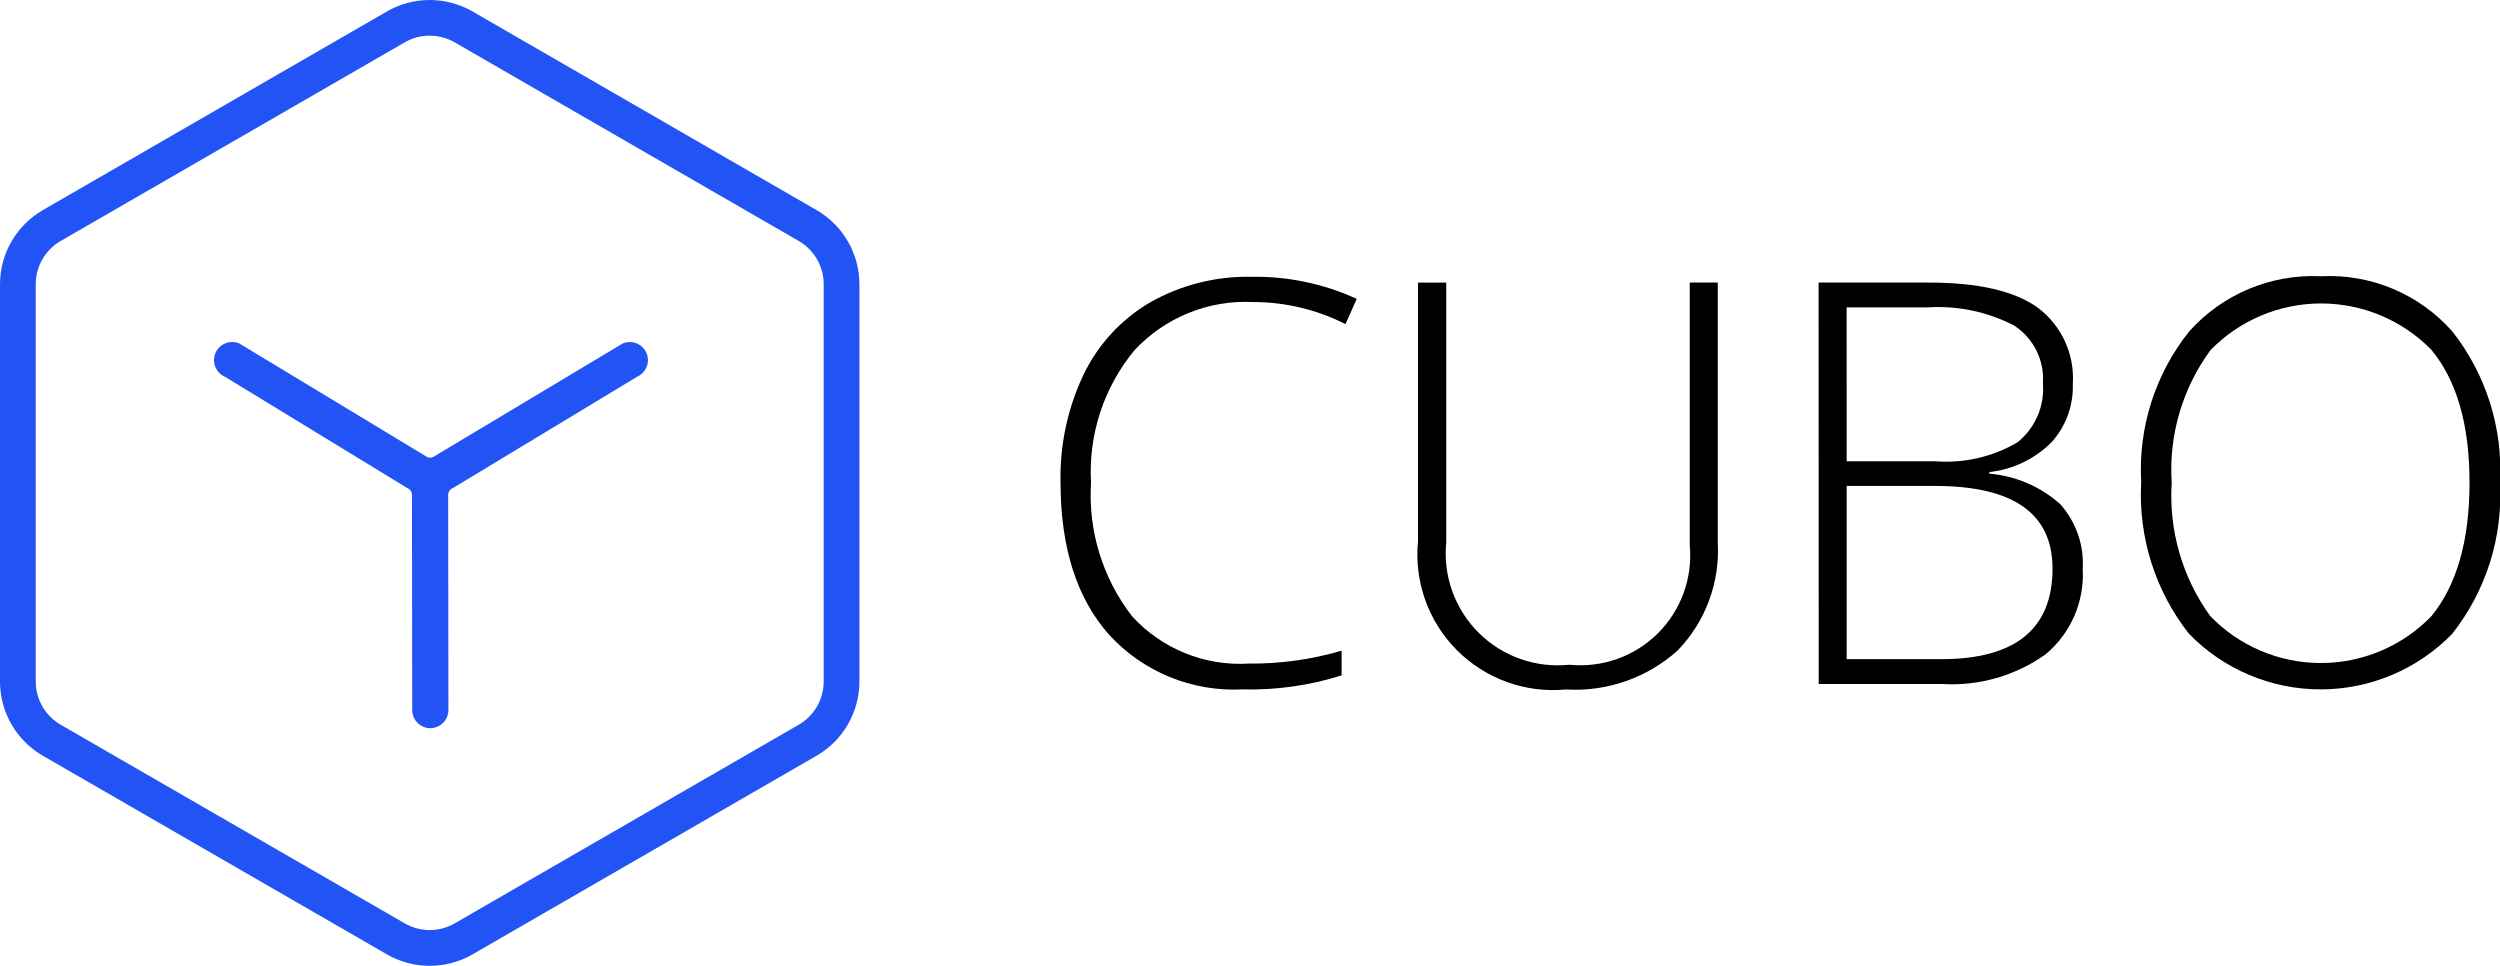
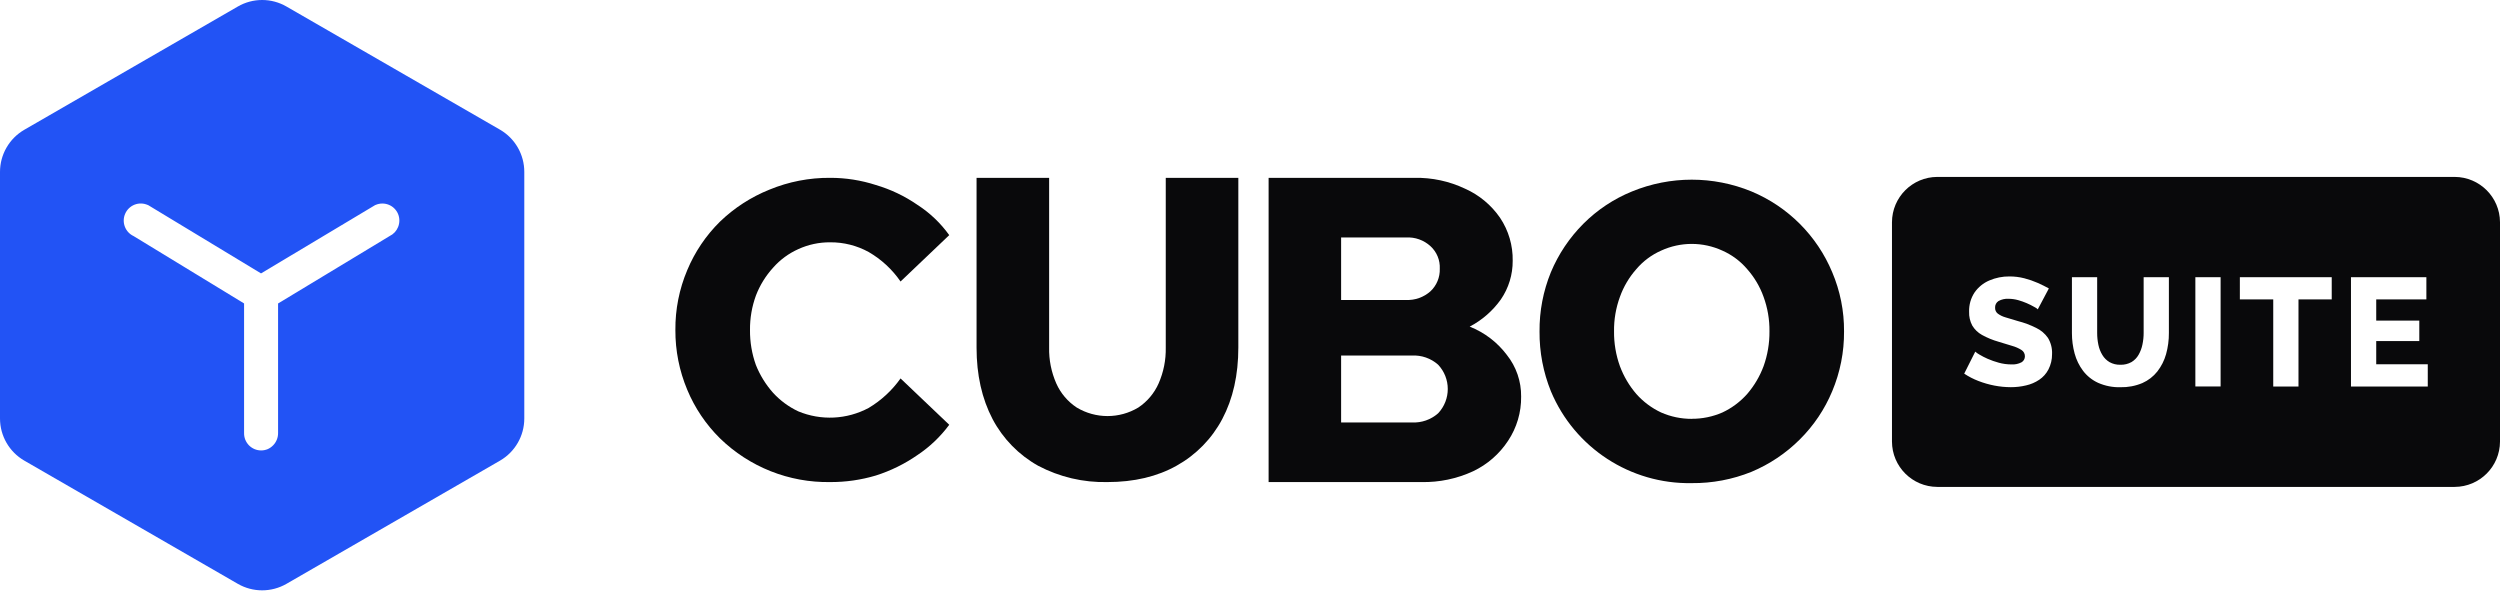
- <svg xmlns="http://www.w3.org/2000/svg" width="124.707" height="48.177" viewBox="0 0 124.707 48.177">
-   <g transform="translate(0 0)">
-     <g transform="translate(52.902 13.78)">
-       <path d="M385.078,1650.975a7.564,7.564,0,0,0-5.929,2.41,9.52,9.52,0,0,0-2.163,6.6,9.883,9.883,0,0,0,2.04,6.655,7.279,7.279,0,0,0,5.833,2.369,15.805,15.805,0,0,0,4.628-.644v1.232a15.1,15.1,0,0,1-4.957.7,8.433,8.433,0,0,1-6.641-2.725q-2.424-2.724-2.424-7.614a11.937,11.937,0,0,1,1.157-5.381,8.374,8.374,0,0,1,3.328-3.594,9.828,9.828,0,0,1,5.046-1.267,12.115,12.115,0,0,1,5.245,1.1l-.561,1.26A10.155,10.155,0,0,0,385.078,1650.975Z" transform="translate(-375.465 -1649.688)" fill="currentColor" />
-       <path d="M480.609,1651.17v12.953a7.178,7.178,0,0,1-2,5.4,7.658,7.658,0,0,1-5.573,1.945,6.769,6.769,0,0,1-7.381-7.395v-12.9h1.41v12.953a5.581,5.581,0,0,0,6.135,6.107,5.479,5.479,0,0,0,6.011-5.97V1651.17Z" transform="translate(-447.824 -1650.855)" fill="currentColor" />
-       <path d="M566.721,1651.17h5.491q3.711,0,5.45,1.259a4.394,4.394,0,0,1,1.739,3.807,4.122,4.122,0,0,1-1.061,2.9,5.171,5.171,0,0,1-3.1,1.486v.082a6.048,6.048,0,0,1,3.526,1.513,4.422,4.422,0,0,1,1.13,3.225,5.174,5.174,0,0,1-1.835,4.259,8.048,8.048,0,0,1-5.2,1.493h-6.135Zm1.4,8.914h4.409a7.033,7.033,0,0,0,4.1-.938,3.4,3.4,0,0,0,1.28-2.937,3.167,3.167,0,0,0-1.445-2.9,8.236,8.236,0,0,0-4.306-.9h-4.04Zm0,1.232v8.64h4.71q5.559,0,5.559-4.519,0-4.121-5.861-4.122Z" transform="translate(-528.906 -1650.855)" fill="currentColor" />
-       <path d="M666.013,1659.874a11.181,11.181,0,0,1-2.383,7.538,9.159,9.159,0,0,1-13.132,0,11.225,11.225,0,0,1-2.383-7.566,11.034,11.034,0,0,1,2.4-7.524,8.276,8.276,0,0,1,6.566-2.745,8.186,8.186,0,0,1,6.559,2.759A11.194,11.194,0,0,1,666.013,1659.874Zm-16.377,0a10.254,10.254,0,0,0,1.917,6.648,7.674,7.674,0,0,0,11.03.021q1.91-2.328,1.91-6.669t-1.91-6.634a7.7,7.7,0,0,0-11.009.02A10.069,10.069,0,0,0,649.636,1659.874Z" transform="translate(-594.208 -1649.577)" fill="currentColor" />
-     </g>
-     <g>
-       <g>
-         <path d="M129.335,1628.06a4.265,4.265,0,0,1-2.133-.57l-17.169-9.912a4.278,4.278,0,0,1-2.133-3.694v-19.825a4.277,4.277,0,0,1,2.133-3.694l17.169-9.913a4.279,4.279,0,0,1,4.266,0l17.169,9.913a4.277,4.277,0,0,1,2.133,3.694v19.825a4.279,4.279,0,0,1-2.133,3.694l-17.169,9.912A4.264,4.264,0,0,1,129.335,1628.06Zm0-46.4a2.483,2.483,0,0,0-1.242.332l-17.169,9.912a2.491,2.491,0,0,0-1.242,2.152v19.825a2.491,2.491,0,0,0,1.242,2.151l17.169,9.912a2.491,2.491,0,0,0,2.484,0l17.169-9.912a2.491,2.491,0,0,0,1.242-2.151v-19.825a2.492,2.492,0,0,0-1.242-2.152l-17.169-9.912A2.484,2.484,0,0,0,129.335,1581.663Z" transform="translate(-107.9 -1579.882)" fill="#2253F5" />
-       </g>
-       <g transform="translate(10.684 17.063)">
-         <g>
-           <path d="M183.505,1667.425a.9.9,0,0,1-.466.484l-9.182,5.549-.017.007a.377.377,0,0,0-.231.348l.012,10.726a.9.9,0,1,1-1.806,0l-.012-10.728a.378.378,0,0,0-.23-.348l-.034-.017-9.07-5.536a.9.9,0,0,1,.726-1.654l.033.017,9.347,5.653a.382.382,0,0,0,.266,0l9.461-5.665.017-.007a.9.9,0,0,1,1.184.48A.9.9,0,0,1,183.505,1667.425Z" transform="translate(-161.937 -1666.182)" fill="#2253F5" />
-         </g>
-       </g>
-     </g>
-   </g>
+ <svg xmlns="http://www.w3.org/2000/svg" fill="#09090b" viewBox="0 0 734.8 173.51">
+   <path d="M721.48,52H569.41a13.36,13.36,0,0,0-13.32,13.32v64.47a13.36,13.36,0,0,0,13.32,13.32H721.48a13.37,13.37,0,0,0,13.32-13.32V65.29A13.37,13.37,0,0,0,721.48,52ZM602.06,108.62a8.15,8.15,0,0,1-2.69,3,11.43,11.43,0,0,1-3.87,1.66,19,19,0,0,1-4.48.52,26,26,0,0,1-4.82-.47,27.28,27.28,0,0,1-4.72-1.36,21.2,21.2,0,0,1-4.16-2.15l3.25-6.47a6.28,6.28,0,0,0,1.18.84,21.15,21.15,0,0,0,2.46,1.27,24.09,24.09,0,0,0,3.28,1.15,13.88,13.88,0,0,0,3.67.5,5.63,5.63,0,0,0,3-.62,2,2,0,0,0,1-1.73,2.16,2.16,0,0,0-1-1.89,10.6,10.6,0,0,0-2.76-1.21l-4-1.22a23,23,0,0,1-4.86-2,7.63,7.63,0,0,1-2.85-2.75,8,8,0,0,1-.93-4.05,9.76,9.76,0,0,1,1.61-5.69,10.11,10.11,0,0,1,4.32-3.51,14.64,14.64,0,0,1,5.93-1.19,17.48,17.48,0,0,1,4.36.54,25.7,25.7,0,0,1,3.94,1.36c1.22.54,2.31,1.09,3.28,1.63l-3.26,6.15a3.29,3.29,0,0,0-1-.7,21,21,0,0,0-4.71-2,10.67,10.67,0,0,0-2.89-.41,5.47,5.47,0,0,0-2.94.66,2.18,2.18,0,0,0-1,2,2.06,2.06,0,0,0,.79,1.7,7.12,7.12,0,0,0,2.28,1.1c1,.32,2.22.68,3.67,1.1a26.82,26.82,0,0,1,5.34,2,8.85,8.85,0,0,1,3.46,2.94,8.46,8.46,0,0,1,1.2,4.76A9.6,9.6,0,0,1,602.06,108.62Zm35.42-10.75a22.66,22.66,0,0,1-.83,6.23,14.74,14.74,0,0,1-2.56,5.08,11.6,11.6,0,0,1-4.41,3.41,15.63,15.63,0,0,1-6.45,1.22,15.2,15.2,0,0,1-6.56-1.29,11.65,11.65,0,0,1-4.41-3.52,15,15,0,0,1-2.49-5.1,23,23,0,0,1-.79-6V81.47h7.42V97.86a16.83,16.83,0,0,0,.36,3.5,9.32,9.32,0,0,0,1.18,3,6.06,6.06,0,0,0,2.1,2.08,6.18,6.18,0,0,0,3.19.77,6.3,6.3,0,0,0,3.26-.79,5.9,5.9,0,0,0,2.08-2.13,10.21,10.21,0,0,0,1.13-3,16.23,16.23,0,0,0,.36-3.43V81.47h7.42Zm15.2,15.72h-7.42V81.47h7.42ZM685.34,88h-9.77v25.61h-7.42V88h-9.81V81.47h27Zm28.23,25.61H691V81.47h22.16V88H698.42v6.24h12.66v6H698.42v6.83h15.15Z" style="fill-rule:evenodd" />
+   <path d="M497.24,142A44,44,0,0,1,455.84,115a45.92,45.92,0,0,1-3.34-17.54A45.07,45.07,0,0,1,455.84,80a44.41,44.41,0,0,1,9.52-14.21,43.24,43.24,0,0,1,14.33-9.52,46.24,46.24,0,0,1,35.1,0A44.11,44.11,0,0,1,538.52,80,43.7,43.7,0,0,1,542,97.41,44.52,44.52,0,0,1,538.52,115,43.46,43.46,0,0,1,529,129.16a44.41,44.41,0,0,1-14.21,9.52A45.81,45.81,0,0,1,497.24,142Zm0-18.91a22.19,22.19,0,0,0,9-1.85,22.55,22.55,0,0,0,7.29-5.44,27,27,0,0,0,4.82-8.16,29.52,29.52,0,0,0,1.73-10.25,28.54,28.54,0,0,0-1.73-10.14,25,25,0,0,0-4.82-8.15,20.35,20.35,0,0,0-7.29-5.44,21.54,21.54,0,0,0-18,0,20.35,20.35,0,0,0-7.29,5.44,25,25,0,0,0-4.82,8.15,28.32,28.32,0,0,0-1.73,10.14,29.29,29.29,0,0,0,1.73,10.25,27,27,0,0,0,4.82,8.16,22.55,22.55,0,0,0,7.29,5.44A22.19,22.19,0,0,0,497.24,123.11Z" />
+   <path d="M372.87,141.69V52.27h42.87a33.2,33.2,0,0,1,14.87,3.19A24.7,24.7,0,0,1,440.89,64a22,22,0,0,1,3.72,12.65A19.83,19.83,0,0,1,441.14,88a26,26,0,0,1-9.17,8,25.26,25.26,0,0,1,10.91,8.3,19.3,19.3,0,0,1,4.21,12.26,22.9,22.9,0,0,1-3.84,13A25.27,25.27,0,0,1,433,138.5a34.53,34.53,0,0,1-15.24,3.19Zm21.31-53.52h19.08a10.1,10.1,0,0,0,7.19-2.56A8.68,8.68,0,0,0,423.18,79a8.42,8.42,0,0,0-2.73-6.64,9.79,9.79,0,0,0-7.19-2.56H394.18Zm0,36H415a10.79,10.79,0,0,0,7.68-2.68,10.41,10.41,0,0,0,0-14.31,10.74,10.74,0,0,0-7.68-2.68H394.18Z" />
+   <path d="M325.48,141.69a41.49,41.49,0,0,1-20.34-4.79,33.78,33.78,0,0,1-13.4-13.72q-4.71-9-4.71-21V52.27h21.33v49.87a24.94,24.94,0,0,0,2.11,10.58,16.51,16.51,0,0,0,6,7.06,17.59,17.59,0,0,0,18.11,0,16.56,16.56,0,0,0,5.95-7.06,24.94,24.94,0,0,0,2.11-10.58V52.27h21.33v49.87q0,12.09-4.71,21a33.72,33.72,0,0,1-13.4,13.72Q337.27,141.69,325.48,141.69Z" />
+   <path d="M244,141.69a45.33,45.33,0,0,1-32.41-12.88A43.51,43.51,0,0,1,202,114.57,44.76,44.76,0,0,1,198.51,97,44.2,44.2,0,0,1,202,79.39a43.51,43.51,0,0,1,9.61-14.24,45.23,45.23,0,0,1,14.54-9.41A45.76,45.76,0,0,1,244,52.27a43.41,43.41,0,0,1,13.44,2.11,42.75,42.75,0,0,1,12.2,5.82A34.51,34.51,0,0,1,279,69.11L264.69,82.74a29,29,0,0,0-9.37-8.67A23.12,23.12,0,0,0,244,71.22a22.13,22.13,0,0,0-9.36,2,21.62,21.62,0,0,0-7.4,5.45,25.91,25.91,0,0,0-5.05,8.17A28.65,28.65,0,0,0,220.44,97a29.65,29.65,0,0,0,1.73,10.28,27.85,27.85,0,0,0,5.05,8.17,23.75,23.75,0,0,0,7.4,5.45,24.2,24.2,0,0,0,20.7-1,30.84,30.84,0,0,0,9.37-8.67L279,124.85a37.27,37.27,0,0,1-9.36,8.91,45.62,45.62,0,0,1-12.2,6A46.13,46.13,0,0,1,244,141.69Z" />
+   <path fill="#2253F5" d="M84.2,1.92a14.27,14.27,0,0,0-14.3,0L7.15,38.14A14.32,14.32,0,0,0,0,50.53V123a14.31,14.31,0,0,0,7.15,12.39L69.9,171.6a14.32,14.32,0,0,0,14.3,0L147,135.37A14.31,14.31,0,0,0,154.1,123V50.53A14.32,14.32,0,0,0,147,38.14ZM81.73,89.2l0,38.08a5.06,5.06,0,0,1-1.44,3.6A5.12,5.12,0,0,1,78.7,132a5,5,0,0,1-3.89,0,5.23,5.23,0,0,1-1.64-1.11,5.34,5.34,0,0,1-1.08-1.66,5.13,5.13,0,0,1-.35-1.94l0-38.1,0,0L39.25,69.38a5,5,0,0,1-2.54-2.72,5,5,0,0,1,.08-3.84,5,5,0,0,1,6.61-2.58l.05,0,.22.12,33.05,20,33.53-20.07.18-.07A5,5,0,0,1,117,62.89h0a5.07,5.07,0,0,1,0,3.85,5,5,0,0,1-2.48,2.64Z" style="fill-rule:evenodd" />
</svg>
